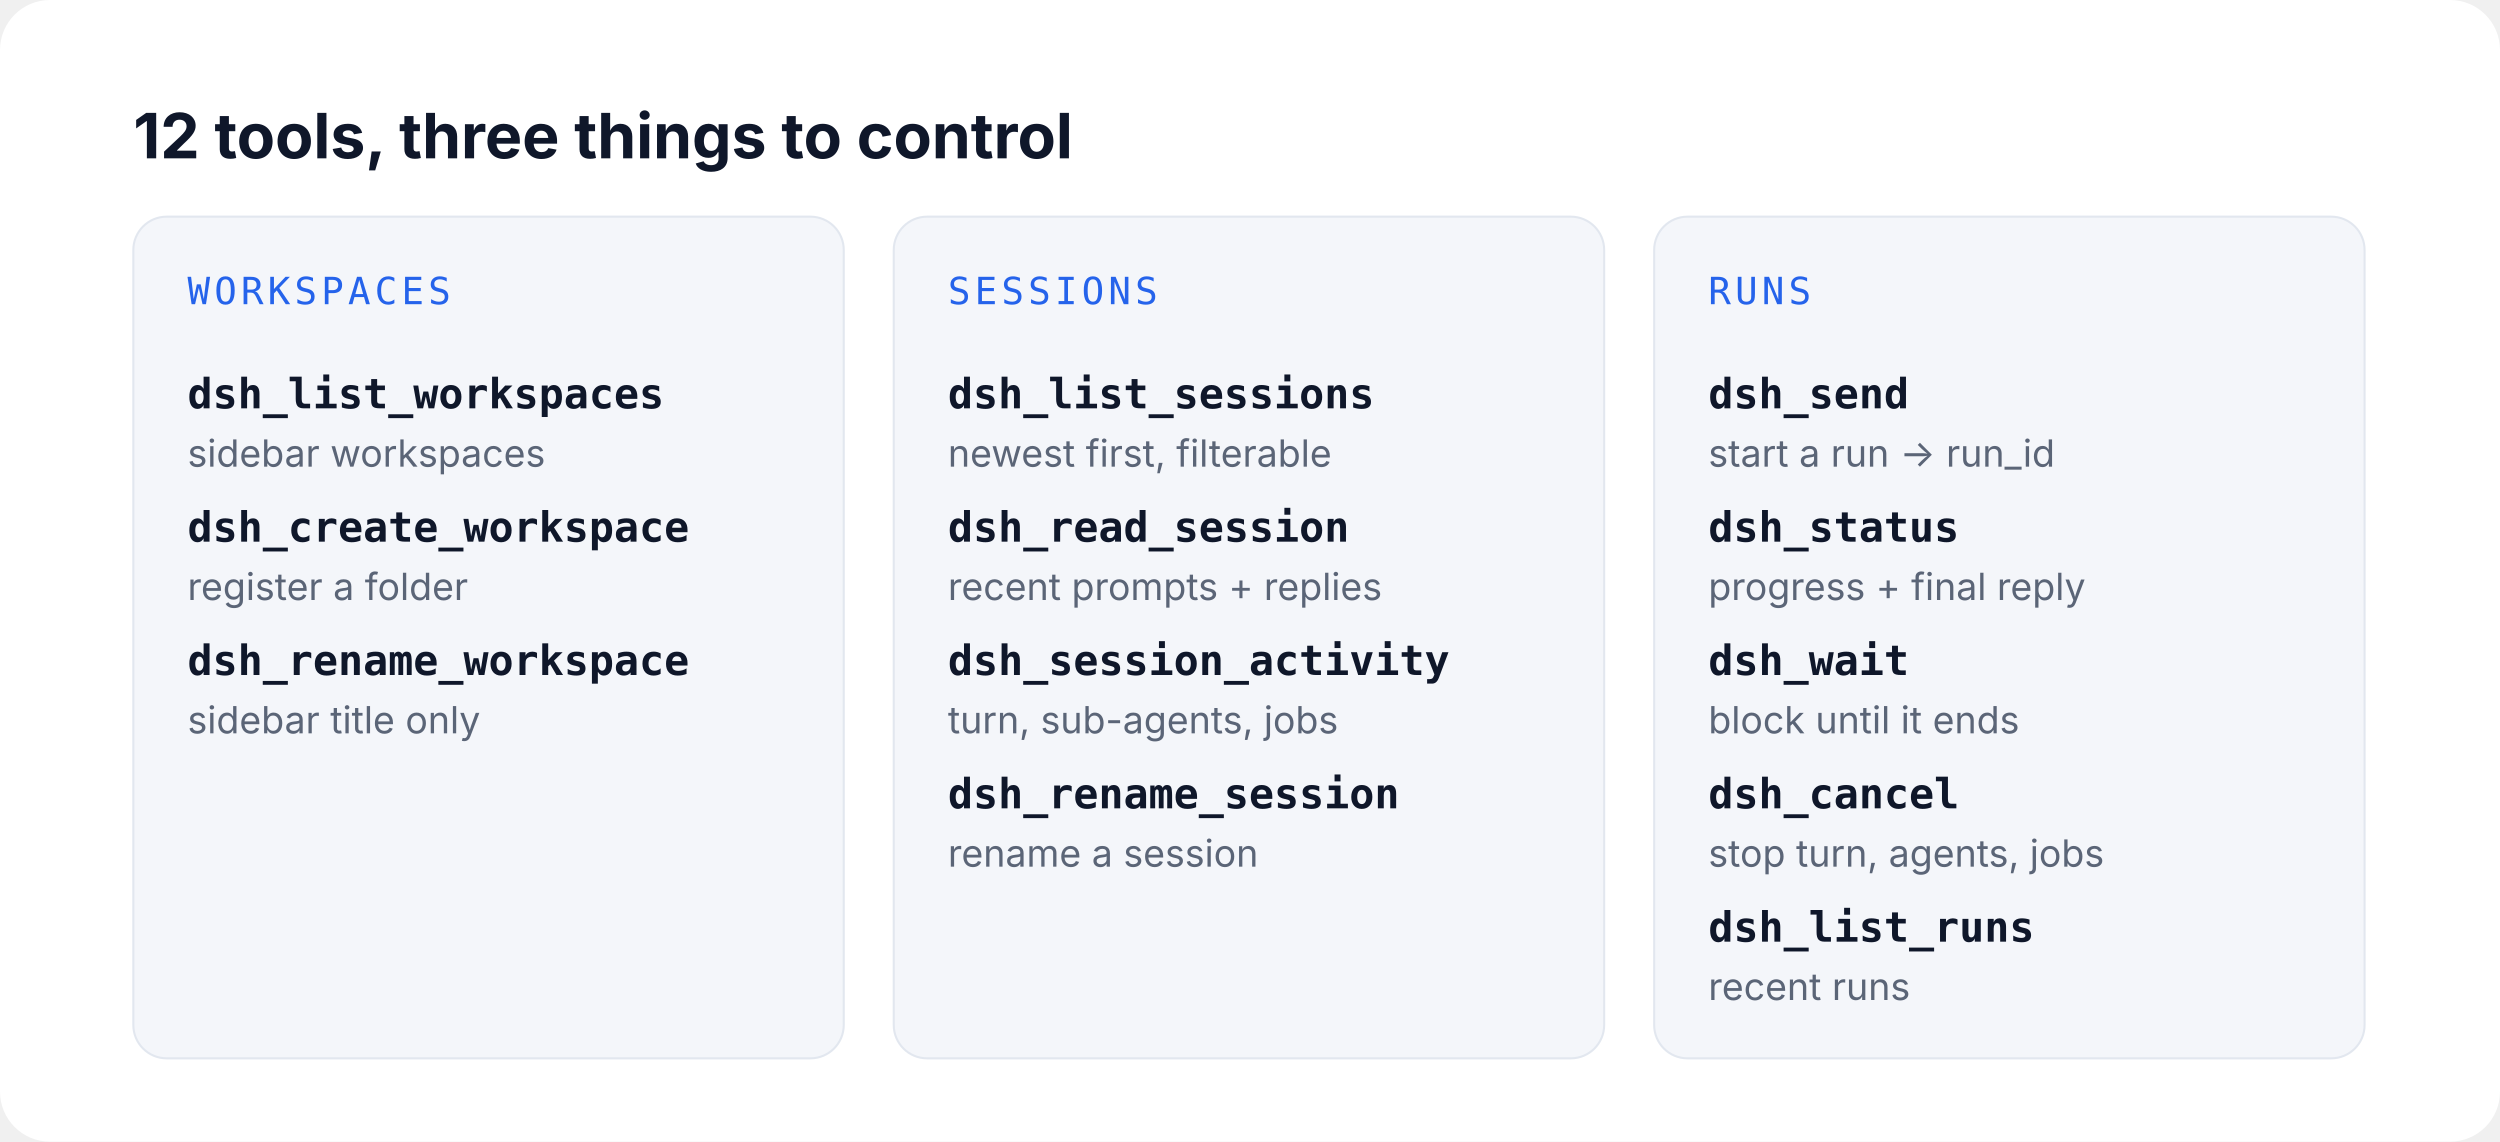
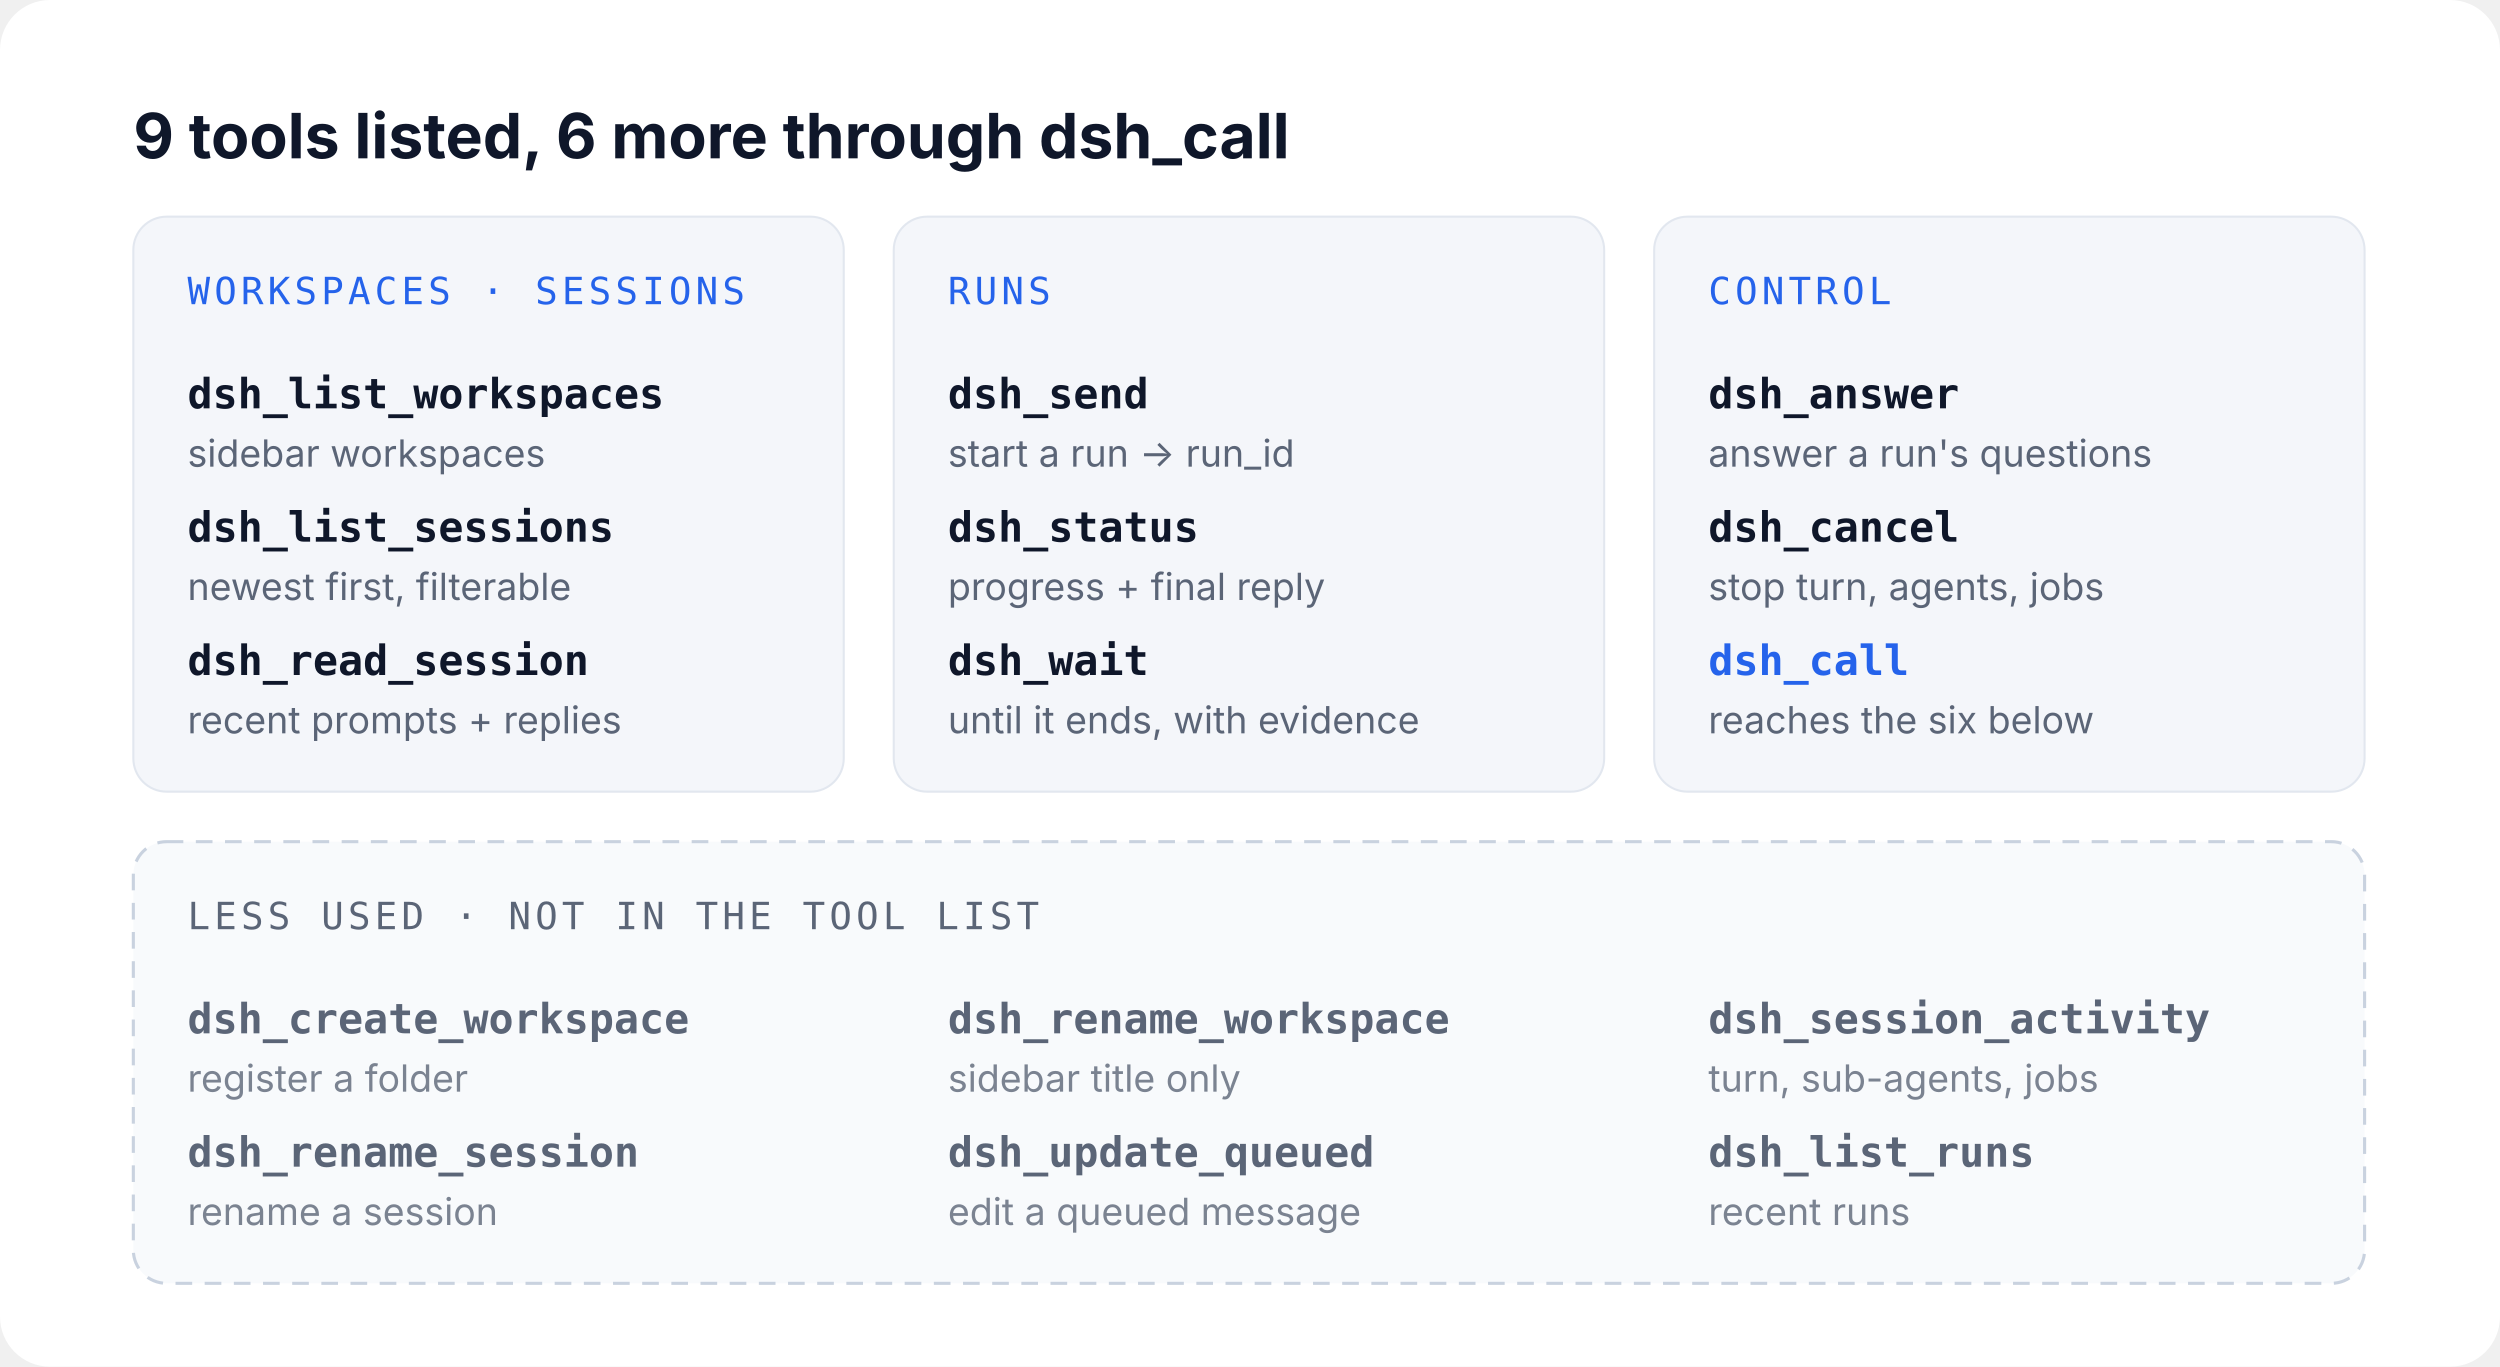
- <svg xmlns="http://www.w3.org/2000/svg" width="1200" height="548" viewBox="0 0 1200 548" role="img" aria-labelledby="title desc">
-   <rect width="1200" height="548" rx="24" fill="#FFFFFF" />
-   <text x="64" y="76" font-family="-apple-system, BlinkMacSystemFont, &quot;Segoe UI&quot;, &quot;PingFang SC&quot;, &quot;Microsoft YaHei&quot;, sans-serif" font-size="30" fill="#0F172A" font-weight="700">12 tools, three things to control</text>
-   <rect x="64" y="104" width="341" height="404" rx="16" fill="#F4F6FA" stroke="#E2E7EF" stroke-width="1" />
-   <text x="90" y="146" font-family="ui-monospace, SFMono-Regular, Menlo, Consolas, monospace" font-size="18" fill="#2563EB" letter-spacing="2">WORKSPACES</text>
+ <svg xmlns="http://www.w3.org/2000/svg" width="1200" height="656" viewBox="0 0 1200 656" role="img" aria-labelledby="title desc">
+   <rect width="1200" height="656" rx="24" fill="#FFFFFF" />
+   <text x="64" y="76" font-family="-apple-system, BlinkMacSystemFont, &quot;Segoe UI&quot;, &quot;PingFang SC&quot;, &quot;Microsoft YaHei&quot;, sans-serif" font-size="30" fill="#0F172A" font-weight="700">9 tools listed, 6 more through dsh_call</text>
+   <rect x="64" y="104" width="341" height="276" rx="16" fill="#F4F6FA" stroke="#E2E7EF" stroke-width="1" />
+   <text x="90" y="146" font-family="ui-monospace, SFMono-Regular, Menlo, Consolas, monospace" font-size="18" fill="#2563EB" letter-spacing="2">WORKSPACES · SESSIONS</text>
  <text x="90" y="196" font-family="ui-monospace, SFMono-Regular, Menlo, Consolas, monospace" font-size="20" fill="#0F172A" font-weight="600">dsh_list_workspaces</text>
  <text x="90" y="224" font-family="-apple-system, BlinkMacSystemFont, &quot;Segoe UI&quot;, &quot;PingFang SC&quot;, &quot;Microsoft YaHei&quot;, sans-serif" font-size="18" fill="#5B6577">sidebar workspaces</text>
-   <text x="90" y="260" font-family="ui-monospace, SFMono-Regular, Menlo, Consolas, monospace" font-size="20" fill="#0F172A" font-weight="600">dsh_create_workspace</text>
-   <text x="90" y="288" font-family="-apple-system, BlinkMacSystemFont, &quot;Segoe UI&quot;, &quot;PingFang SC&quot;, &quot;Microsoft YaHei&quot;, sans-serif" font-size="18" fill="#5B6577">register a folder</text>
-   <text x="90" y="324" font-family="ui-monospace, SFMono-Regular, Menlo, Consolas, monospace" font-size="20" fill="#0F172A" font-weight="600">dsh_rename_workspace</text>
-   <text x="90" y="352" font-family="-apple-system, BlinkMacSystemFont, &quot;Segoe UI&quot;, &quot;PingFang SC&quot;, &quot;Microsoft YaHei&quot;, sans-serif" font-size="18" fill="#5B6577">sidebar title only</text>
-   <rect x="429" y="104" width="341" height="404" rx="16" fill="#F4F6FA" stroke="#E2E7EF" stroke-width="1" />
-   <text x="455" y="146" font-family="ui-monospace, SFMono-Regular, Menlo, Consolas, monospace" font-size="18" fill="#2563EB" letter-spacing="2">SESSIONS</text>
-   <text x="455" y="196" font-family="ui-monospace, SFMono-Regular, Menlo, Consolas, monospace" font-size="20" fill="#0F172A" font-weight="600">dsh_list_sessions</text>
-   <text x="455" y="224" font-family="-apple-system, BlinkMacSystemFont, &quot;Segoe UI&quot;, &quot;PingFang SC&quot;, &quot;Microsoft YaHei&quot;, sans-serif" font-size="18" fill="#5B6577">newest first, filterable</text>
-   <text x="455" y="260" font-family="ui-monospace, SFMono-Regular, Menlo, Consolas, monospace" font-size="20" fill="#0F172A" font-weight="600">dsh_read_session</text>
-   <text x="455" y="288" font-family="-apple-system, BlinkMacSystemFont, &quot;Segoe UI&quot;, &quot;PingFang SC&quot;, &quot;Microsoft YaHei&quot;, sans-serif" font-size="18" fill="#5B6577">recent prompts + replies</text>
-   <text x="455" y="324" font-family="ui-monospace, SFMono-Regular, Menlo, Consolas, monospace" font-size="20" fill="#0F172A" font-weight="600">dsh_session_activity</text>
-   <text x="455" y="352" font-family="-apple-system, BlinkMacSystemFont, &quot;Segoe UI&quot;, &quot;PingFang SC&quot;, &quot;Microsoft YaHei&quot;, sans-serif" font-size="18" fill="#5B6577">turn, sub-agents, jobs</text>
-   <text x="455" y="388" font-family="ui-monospace, SFMono-Regular, Menlo, Consolas, monospace" font-size="20" fill="#0F172A" font-weight="600">dsh_rename_session</text>
-   <text x="455" y="416" font-family="-apple-system, BlinkMacSystemFont, &quot;Segoe UI&quot;, &quot;PingFang SC&quot;, &quot;Microsoft YaHei&quot;, sans-serif" font-size="18" fill="#5B6577">rename a session</text>
-   <rect x="794" y="104" width="341" height="404" rx="16" fill="#F4F6FA" stroke="#E2E7EF" stroke-width="1" />
-   <text x="820" y="146" font-family="ui-monospace, SFMono-Regular, Menlo, Consolas, monospace" font-size="18" fill="#2563EB" letter-spacing="2">RUNS</text>
-   <text x="820" y="196" font-family="ui-monospace, SFMono-Regular, Menlo, Consolas, monospace" font-size="20" fill="#0F172A" font-weight="600">dsh_send</text>
-   <text x="820" y="224" font-family="-apple-system, BlinkMacSystemFont, &quot;Segoe UI&quot;, &quot;PingFang SC&quot;, &quot;Microsoft YaHei&quot;, sans-serif" font-size="18" fill="#5B6577">start a run → run_id</text>
-   <text x="820" y="260" font-family="ui-monospace, SFMono-Regular, Menlo, Consolas, monospace" font-size="20" fill="#0F172A" font-weight="600">dsh_status</text>
-   <text x="820" y="288" font-family="-apple-system, BlinkMacSystemFont, &quot;Segoe UI&quot;, &quot;PingFang SC&quot;, &quot;Microsoft YaHei&quot;, sans-serif" font-size="18" fill="#5B6577">progress + final reply</text>
-   <text x="820" y="324" font-family="ui-monospace, SFMono-Regular, Menlo, Consolas, monospace" font-size="20" fill="#0F172A" font-weight="600">dsh_wait</text>
-   <text x="820" y="352" font-family="-apple-system, BlinkMacSystemFont, &quot;Segoe UI&quot;, &quot;PingFang SC&quot;, &quot;Microsoft YaHei&quot;, sans-serif" font-size="18" fill="#5B6577">block until it ends</text>
-   <text x="820" y="388" font-family="ui-monospace, SFMono-Regular, Menlo, Consolas, monospace" font-size="20" fill="#0F172A" font-weight="600">dsh_cancel</text>
-   <text x="820" y="416" font-family="-apple-system, BlinkMacSystemFont, &quot;Segoe UI&quot;, &quot;PingFang SC&quot;, &quot;Microsoft YaHei&quot;, sans-serif" font-size="18" fill="#5B6577">stop turn, agents, jobs</text>
-   <text x="820" y="452" font-family="ui-monospace, SFMono-Regular, Menlo, Consolas, monospace" font-size="20" fill="#0F172A" font-weight="600">dsh_list_runs</text>
-   <text x="820" y="480" font-family="-apple-system, BlinkMacSystemFont, &quot;Segoe UI&quot;, &quot;PingFang SC&quot;, &quot;Microsoft YaHei&quot;, sans-serif" font-size="18" fill="#5B6577">recent runs</text>
+   <text x="90" y="260" font-family="ui-monospace, SFMono-Regular, Menlo, Consolas, monospace" font-size="20" fill="#0F172A" font-weight="600">dsh_list_sessions</text>
+   <text x="90" y="288" font-family="-apple-system, BlinkMacSystemFont, &quot;Segoe UI&quot;, &quot;PingFang SC&quot;, &quot;Microsoft YaHei&quot;, sans-serif" font-size="18" fill="#5B6577">newest first, filterable</text>
+   <text x="90" y="324" font-family="ui-monospace, SFMono-Regular, Menlo, Consolas, monospace" font-size="20" fill="#0F172A" font-weight="600">dsh_read_session</text>
+   <text x="90" y="352" font-family="-apple-system, BlinkMacSystemFont, &quot;Segoe UI&quot;, &quot;PingFang SC&quot;, &quot;Microsoft YaHei&quot;, sans-serif" font-size="18" fill="#5B6577">recent prompts + replies</text>
+   <rect x="429" y="104" width="341" height="276" rx="16" fill="#F4F6FA" stroke="#E2E7EF" stroke-width="1" />
+   <text x="455" y="146" font-family="ui-monospace, SFMono-Regular, Menlo, Consolas, monospace" font-size="18" fill="#2563EB" letter-spacing="2">RUNS</text>
+   <text x="455" y="196" font-family="ui-monospace, SFMono-Regular, Menlo, Consolas, monospace" font-size="20" fill="#0F172A" font-weight="600">dsh_send</text>
+   <text x="455" y="224" font-family="-apple-system, BlinkMacSystemFont, &quot;Segoe UI&quot;, &quot;PingFang SC&quot;, &quot;Microsoft YaHei&quot;, sans-serif" font-size="18" fill="#5B6577">start a run → run_id</text>
+   <text x="455" y="260" font-family="ui-monospace, SFMono-Regular, Menlo, Consolas, monospace" font-size="20" fill="#0F172A" font-weight="600">dsh_status</text>
+   <text x="455" y="288" font-family="-apple-system, BlinkMacSystemFont, &quot;Segoe UI&quot;, &quot;PingFang SC&quot;, &quot;Microsoft YaHei&quot;, sans-serif" font-size="18" fill="#5B6577">progress + final reply</text>
+   <text x="455" y="324" font-family="ui-monospace, SFMono-Regular, Menlo, Consolas, monospace" font-size="20" fill="#0F172A" font-weight="600">dsh_wait</text>
+   <text x="455" y="352" font-family="-apple-system, BlinkMacSystemFont, &quot;Segoe UI&quot;, &quot;PingFang SC&quot;, &quot;Microsoft YaHei&quot;, sans-serif" font-size="18" fill="#5B6577">until it ends, with evidence</text>
+   <rect x="794" y="104" width="341" height="276" rx="16" fill="#F4F6FA" stroke="#E2E7EF" stroke-width="1" />
+   <text x="820" y="146" font-family="ui-monospace, SFMono-Regular, Menlo, Consolas, monospace" font-size="18" fill="#2563EB" letter-spacing="2">CONTROL</text>
+   <text x="820" y="196" font-family="ui-monospace, SFMono-Regular, Menlo, Consolas, monospace" font-size="20" fill="#0F172A" font-weight="600">dsh_answer</text>
+   <text x="820" y="224" font-family="-apple-system, BlinkMacSystemFont, &quot;Segoe UI&quot;, &quot;PingFang SC&quot;, &quot;Microsoft YaHei&quot;, sans-serif" font-size="18" fill="#5B6577">answer a run's questions</text>
+   <text x="820" y="260" font-family="ui-monospace, SFMono-Regular, Menlo, Consolas, monospace" font-size="20" fill="#0F172A" font-weight="600">dsh_cancel</text>
+   <text x="820" y="288" font-family="-apple-system, BlinkMacSystemFont, &quot;Segoe UI&quot;, &quot;PingFang SC&quot;, &quot;Microsoft YaHei&quot;, sans-serif" font-size="18" fill="#5B6577">stop turn, agents, jobs</text>
+   <text x="820" y="324" font-family="ui-monospace, SFMono-Regular, Menlo, Consolas, monospace" font-size="20" fill="#2563EB" font-weight="600">dsh_call</text>
+   <text x="820" y="352" font-family="-apple-system, BlinkMacSystemFont, &quot;Segoe UI&quot;, &quot;PingFang SC&quot;, &quot;Microsoft YaHei&quot;, sans-serif" font-size="18" fill="#5B6577">reaches the six below</text>
+   <rect x="64" y="404" width="1071" height="212" rx="16" fill="#F8FAFC" stroke="#C9D2DF" stroke-width="1.5" stroke-dasharray="8 6" />
+   <text x="90" y="446" font-family="ui-monospace, SFMono-Regular, Menlo, Consolas, monospace" font-size="18" fill="#5B6577" letter-spacing="2">LESS USED · NOT IN THE TOOL LIST</text>
+   <text x="90" y="496" font-family="ui-monospace, SFMono-Regular, Menlo, Consolas, monospace" font-size="20" fill="#5B6577" font-weight="600">dsh_create_workspace</text>
+   <text x="90" y="524" font-family="-apple-system, BlinkMacSystemFont, &quot;Segoe UI&quot;, &quot;PingFang SC&quot;, &quot;Microsoft YaHei&quot;, sans-serif" font-size="18" fill="#5B6577" opacity="0.800">register a folder</text>
+   <text x="455" y="496" font-family="ui-monospace, SFMono-Regular, Menlo, Consolas, monospace" font-size="20" fill="#5B6577" font-weight="600">dsh_rename_workspace</text>
+   <text x="455" y="524" font-family="-apple-system, BlinkMacSystemFont, &quot;Segoe UI&quot;, &quot;PingFang SC&quot;, &quot;Microsoft YaHei&quot;, sans-serif" font-size="18" fill="#5B6577" opacity="0.800">sidebar title only</text>
+   <text x="820" y="496" font-family="ui-monospace, SFMono-Regular, Menlo, Consolas, monospace" font-size="20" fill="#5B6577" font-weight="600">dsh_session_activity</text>
+   <text x="820" y="524" font-family="-apple-system, BlinkMacSystemFont, &quot;Segoe UI&quot;, &quot;PingFang SC&quot;, &quot;Microsoft YaHei&quot;, sans-serif" font-size="18" fill="#5B6577" opacity="0.800">turn, sub-agents, jobs</text>
+   <text x="90" y="560" font-family="ui-monospace, SFMono-Regular, Menlo, Consolas, monospace" font-size="20" fill="#5B6577" font-weight="600">dsh_rename_session</text>
+   <text x="90" y="588" font-family="-apple-system, BlinkMacSystemFont, &quot;Segoe UI&quot;, &quot;PingFang SC&quot;, &quot;Microsoft YaHei&quot;, sans-serif" font-size="18" fill="#5B6577" opacity="0.800">rename a session</text>
+   <text x="455" y="560" font-family="ui-monospace, SFMono-Regular, Menlo, Consolas, monospace" font-size="20" fill="#5B6577" font-weight="600">dsh_update_queued</text>
+   <text x="455" y="588" font-family="-apple-system, BlinkMacSystemFont, &quot;Segoe UI&quot;, &quot;PingFang SC&quot;, &quot;Microsoft YaHei&quot;, sans-serif" font-size="18" fill="#5B6577" opacity="0.800">edit a queued message</text>
+   <text x="820" y="560" font-family="ui-monospace, SFMono-Regular, Menlo, Consolas, monospace" font-size="20" fill="#5B6577" font-weight="600">dsh_list_runs</text>
+   <text x="820" y="588" font-family="-apple-system, BlinkMacSystemFont, &quot;Segoe UI&quot;, &quot;PingFang SC&quot;, &quot;Microsoft YaHei&quot;, sans-serif" font-size="18" fill="#5B6577" opacity="0.800">recent runs</text>
</svg>
